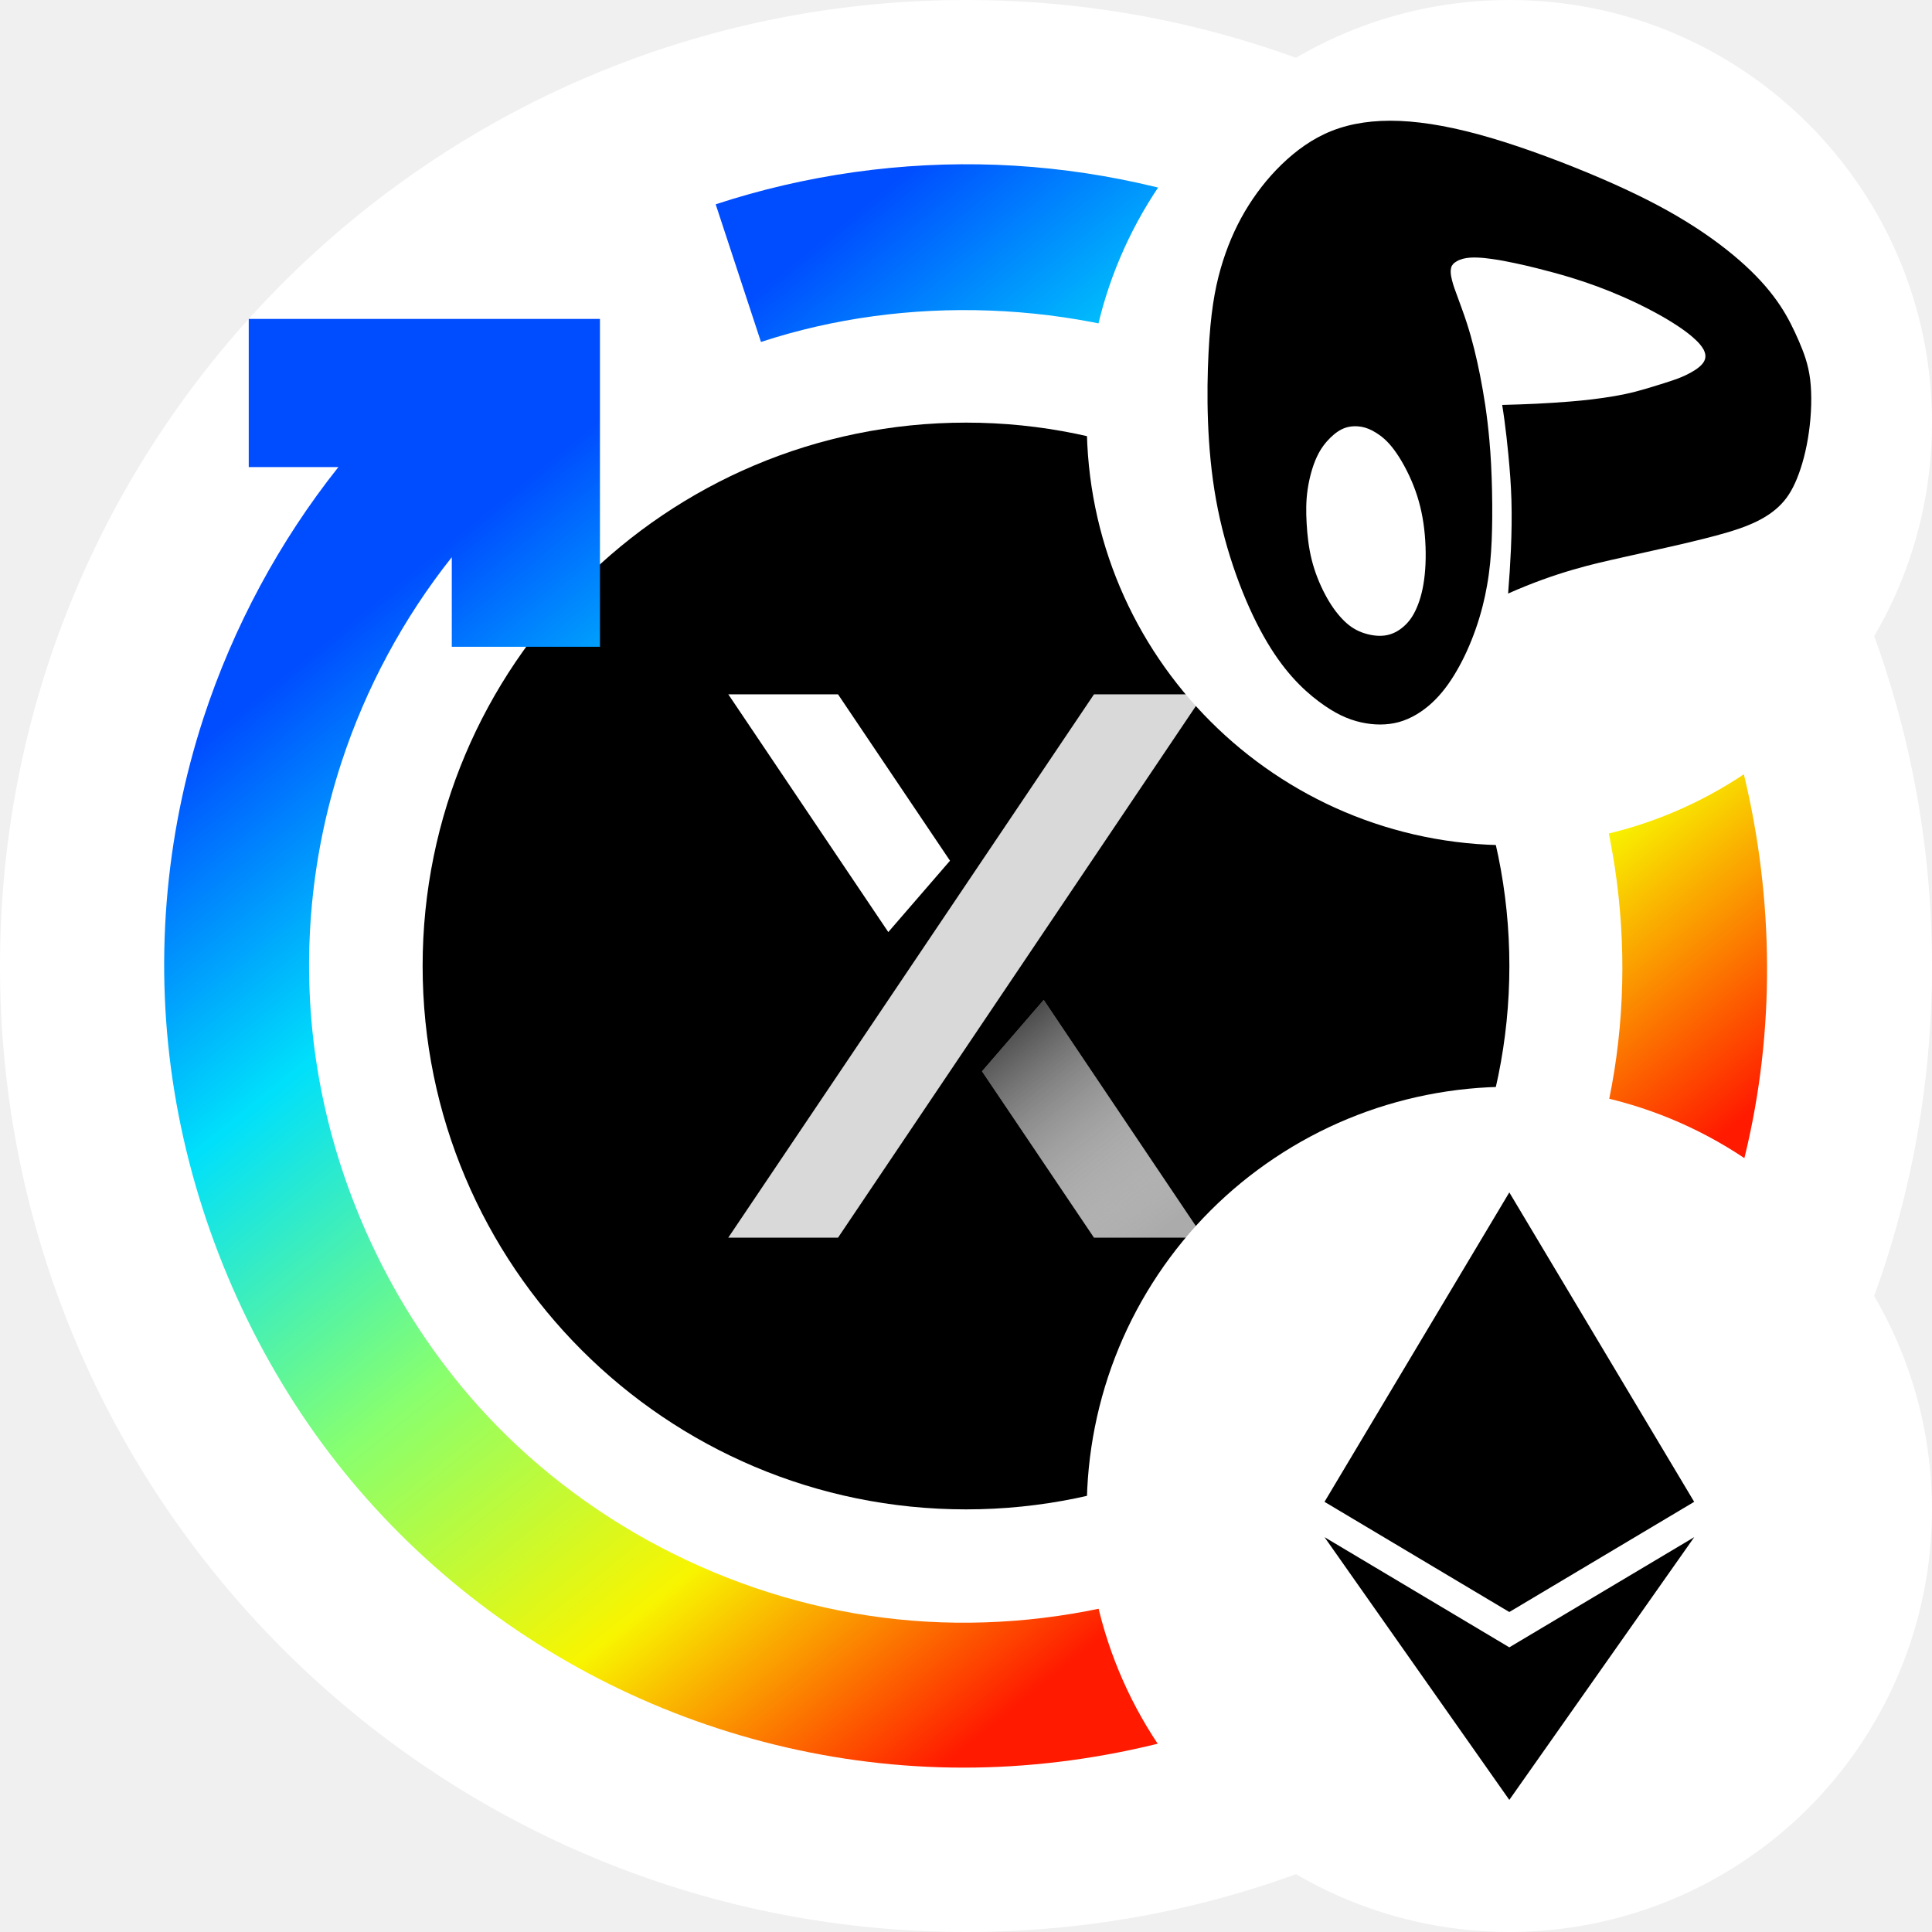
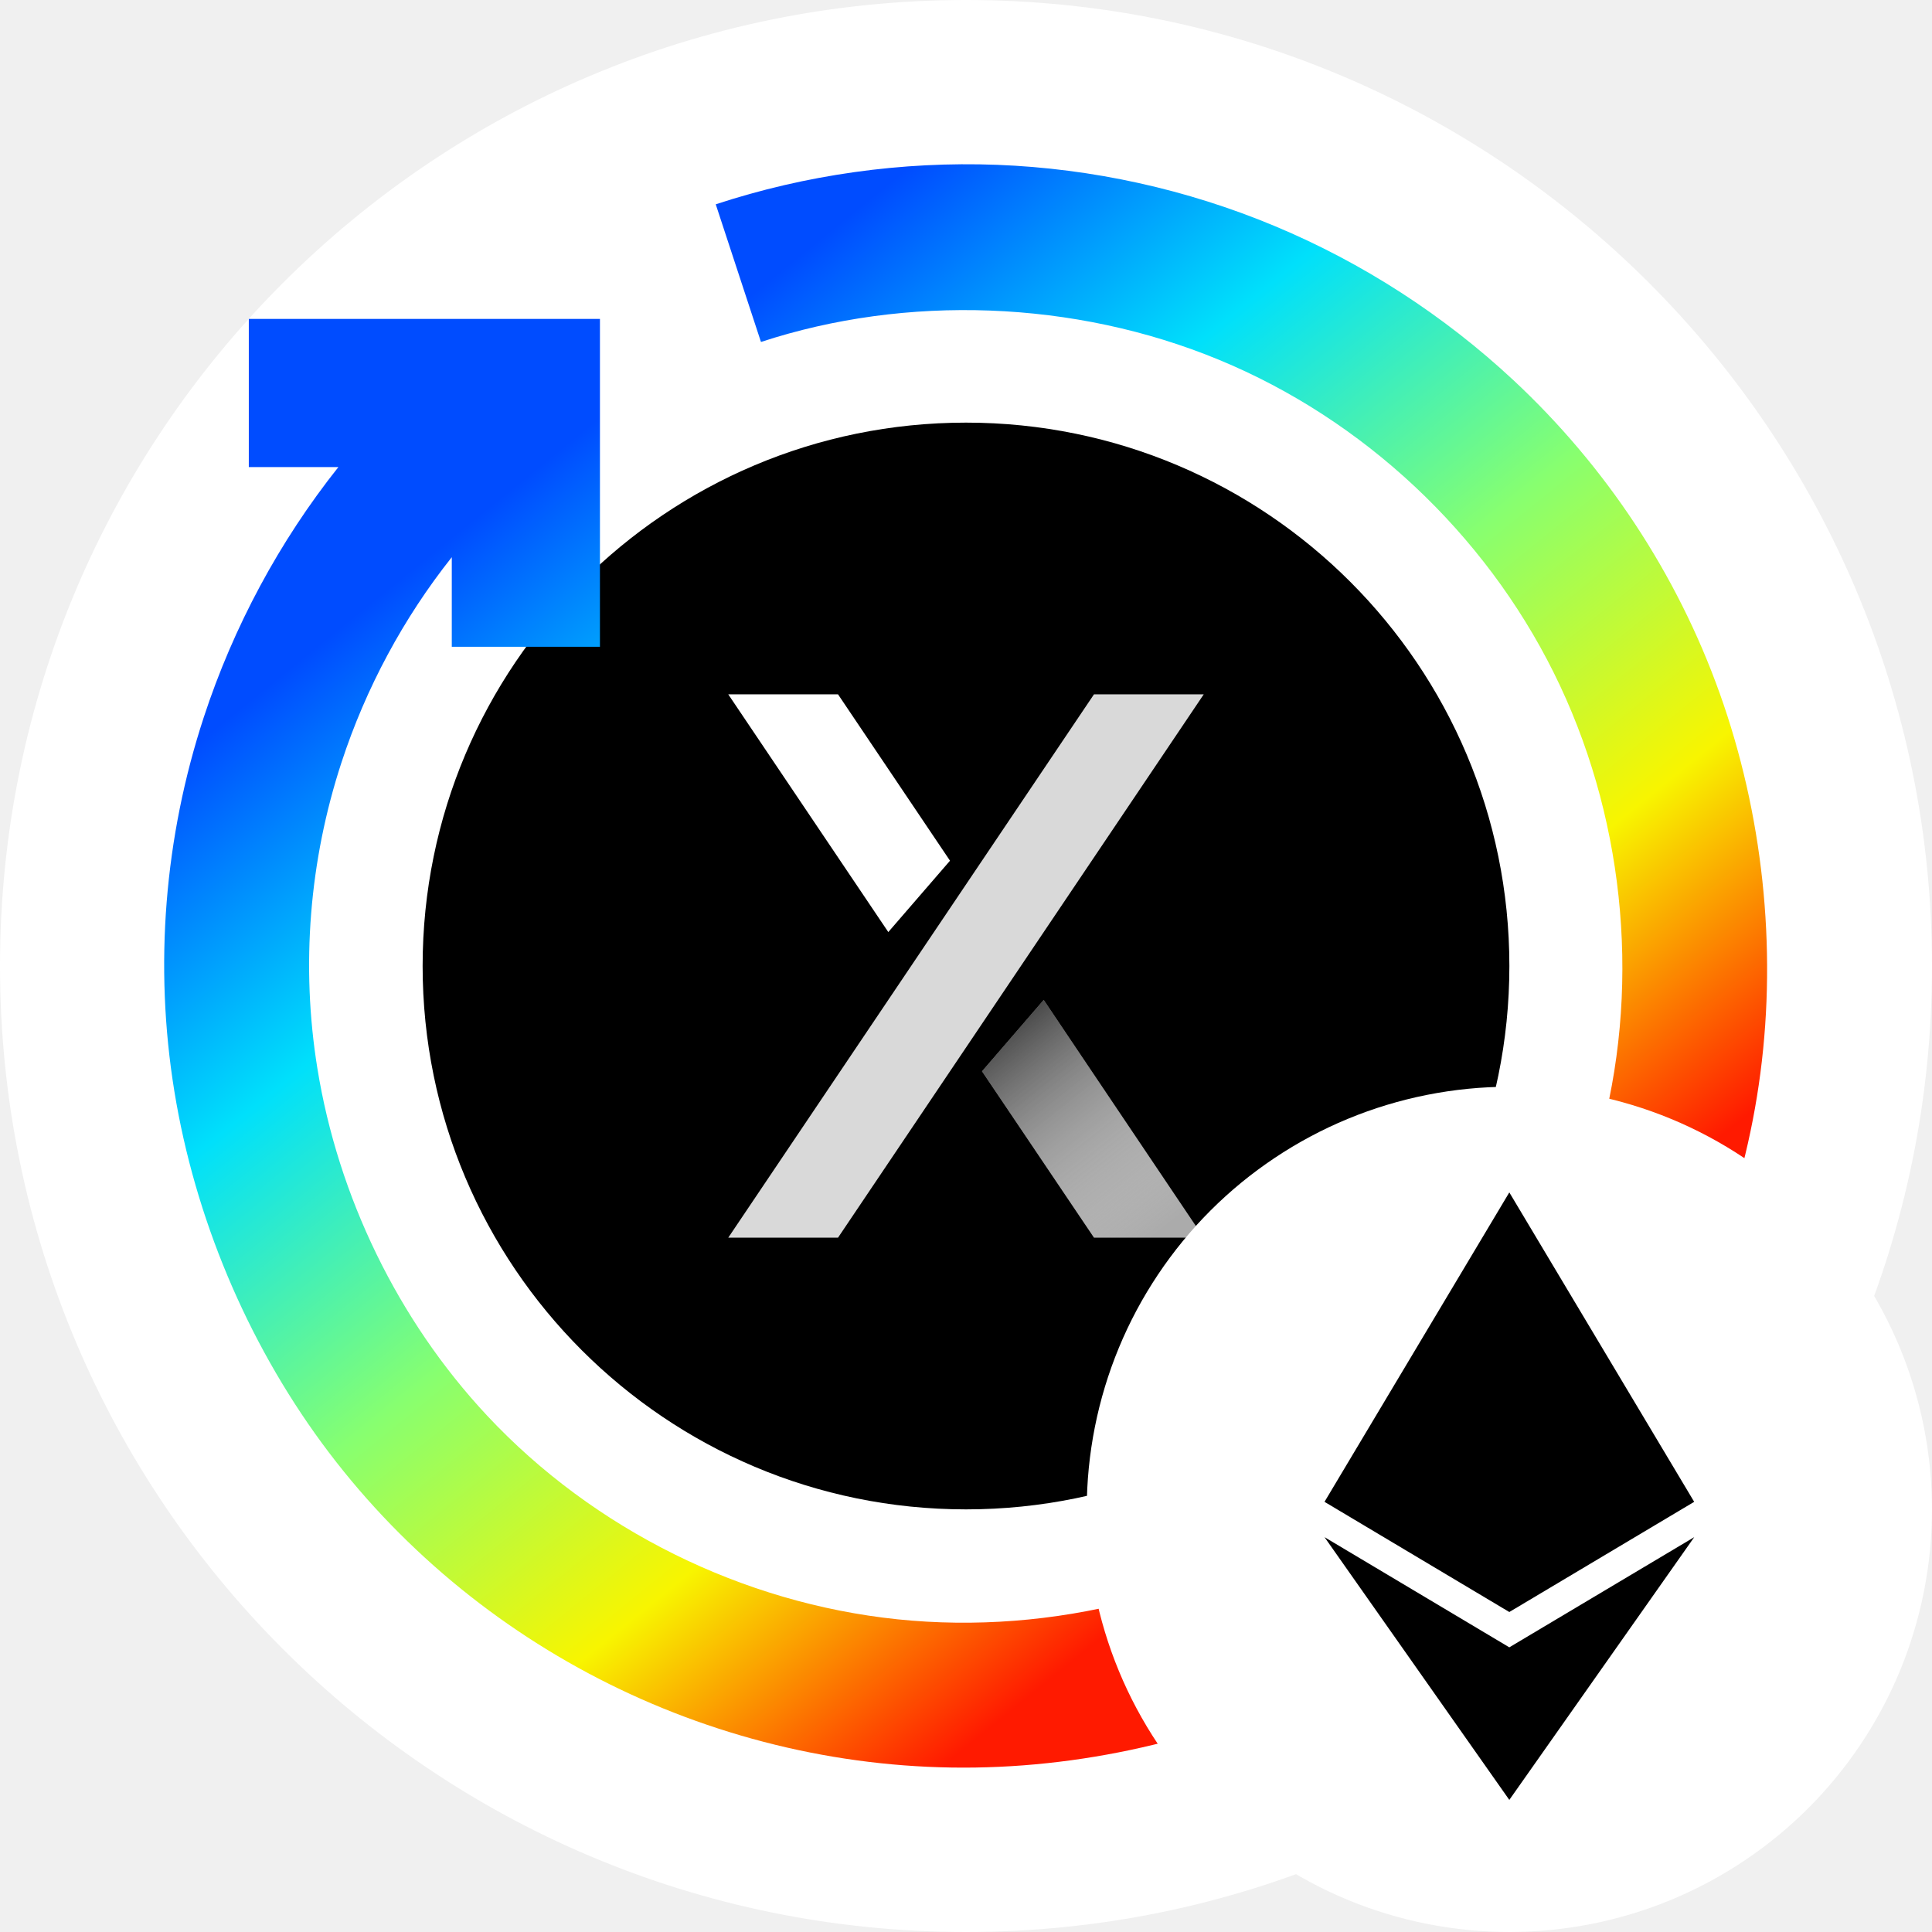
<svg xmlns="http://www.w3.org/2000/svg" width="32" height="32" viewBox="0 0 32 32" fill="none">
  <path d="M0 16C0 7.163 7.163 0 16 0V0C24.837 0 32 7.163 32 16V16C32 24.837 24.837 32 16 32V32C7.163 32 0 24.837 0 16V16Z" fill="white" />
  <g clip-path="url(#clip0_144_587985)">
    <g clip-path="url(#clip1_144_587985)">
      <path d="M25 16C25 20.971 20.971 25 16 25C11.029 25 7 20.971 7 16C7 11.029 11.029 7 16 7C20.971 7 25 11.029 25 16Z" fill="black" />
-       <path fill-rule="evenodd" clip-rule="evenodd" d="M18.12 20.5H19.937L17.287 16.562L16.265 17.744L18.12 20.5Z" fill="#ABABAB" />
-       <path fill-rule="evenodd" clip-rule="evenodd" d="M18.12 20.5H19.937L17.287 16.562L16.265 17.744L18.12 20.5Z" fill="url(#paint0_linear_144_587985)" fill-opacity="0.7" />
-       <path fill-rule="evenodd" clip-rule="evenodd" d="M13.88 11.5H12.063L14.713 15.438L15.735 14.256L13.88 11.5Z" fill="white" />
+       <path fill-rule="evenodd" clip-rule="evenodd" d="M18.12 20.5H19.938L17.287 16.562L16.265 17.744L18.12 20.5Z" fill="#ABABAB" />
+       <path fill-rule="evenodd" clip-rule="evenodd" d="M18.12 20.5H19.938L17.287 16.562L16.265 17.744L18.12 20.5Z" fill="url(#paint0_linear_144_587985)" fill-opacity="0.7" />
+       <path fill-rule="evenodd" clip-rule="evenodd" d="M13.88 11.5H12.062L14.713 15.438L15.735 14.256L13.88 11.5Z" fill="white" />
      <path d="M19.938 11.5H18.12L12.062 20.5H13.88L19.938 11.5Z" fill="#D9D9D9" />
    </g>
  </g>
-   <path fill-rule="evenodd" clip-rule="evenodd" d="M11.854 3.384C13.345 2.894 14.938 2.67 16.516 2.73C18.094 2.791 19.658 3.136 21.113 3.744C22.568 4.352 23.915 5.223 25.067 6.298C26.591 7.719 27.775 9.498 28.485 11.487C29.195 13.476 29.431 15.676 29.157 17.771C28.884 19.866 28.1 21.855 26.914 23.566C25.728 25.277 24.14 26.708 22.274 27.7C20.409 28.692 18.266 29.244 16.154 29.276C14.041 29.308 11.959 28.82 10.095 27.895C8.23 26.97 6.583 25.606 5.332 23.904C4.081 22.201 3.227 20.159 2.888 18.075C2.549 15.991 2.725 13.865 3.374 11.881C3.866 10.382 4.628 8.964 5.605 7.736H4.12V5.282H9.937V10.713H7.483V9.229C6.683 10.236 6.058 11.397 5.656 12.626C5.124 14.251 4.981 15.995 5.256 17.697C5.598 19.814 6.589 21.865 8.066 23.446C9.834 25.336 12.299 26.554 14.866 26.821C17.432 27.087 20.099 26.403 22.217 24.929C24.335 23.454 25.905 21.19 26.542 18.69C27.179 16.189 26.884 13.452 25.735 11.142C24.586 8.832 22.583 6.948 20.189 5.959C17.794 4.969 15.007 4.874 12.604 5.664L11.854 3.384Z" fill="url(#paint1_linear_144_587985)" />
-   <circle cx="25" cy="7" r="7" fill="white" />
-   <path fill-rule="evenodd" clip-rule="evenodd" d="M25.445 6.687C25.257 6.696 25.069 6.702 24.881 6.707C24.895 6.793 24.907 6.879 24.919 6.965C24.944 7.152 24.965 7.34 24.983 7.528C24.995 7.654 25.006 7.78 25.015 7.906C25.024 8.031 25.03 8.156 25.034 8.281C25.042 8.551 25.037 8.821 25.026 9.091C25.015 9.338 24.999 9.585 24.979 9.831C25.782 9.474 26.394 9.339 26.851 9.238L26.857 9.236C27.595 9.073 27.924 8.998 28.214 8.925C28.503 8.853 28.751 8.783 28.957 8.699C29.164 8.615 29.328 8.516 29.457 8.395C29.587 8.274 29.681 8.13 29.764 7.925C29.848 7.719 29.92 7.453 29.961 7.158C30.003 6.864 30.013 6.541 29.982 6.285C29.95 6.029 29.877 5.84 29.795 5.649C29.712 5.459 29.621 5.266 29.485 5.061C29.348 4.855 29.166 4.636 28.908 4.399C28.65 4.162 28.317 3.908 27.924 3.667C27.531 3.425 27.077 3.195 26.515 2.953C25.952 2.711 25.28 2.457 24.698 2.285C24.115 2.113 23.62 2.022 23.187 2.003C22.754 1.985 22.382 2.04 22.06 2.167C21.738 2.294 21.465 2.495 21.227 2.725C20.99 2.955 20.789 3.215 20.62 3.501C20.452 3.787 20.318 4.1 20.217 4.452C20.117 4.804 20.05 5.194 20.017 5.846C19.984 6.499 19.985 7.412 20.142 8.28C20.298 9.147 20.61 9.969 20.929 10.536C21.247 11.103 21.571 11.414 21.841 11.617C22.111 11.82 22.326 11.915 22.542 11.964C22.757 12.012 22.973 12.014 23.173 11.959C23.372 11.903 23.555 11.79 23.714 11.645C23.873 11.499 24.007 11.32 24.127 11.112C24.248 10.905 24.355 10.667 24.44 10.425C24.486 10.296 24.525 10.164 24.559 10.031C24.586 9.924 24.609 9.817 24.628 9.709C24.651 9.583 24.668 9.457 24.681 9.33C24.693 9.205 24.702 9.08 24.707 8.954C24.712 8.828 24.715 8.702 24.716 8.576C24.718 8.28 24.712 7.984 24.697 7.688C24.69 7.556 24.681 7.423 24.669 7.291C24.652 7.098 24.629 6.905 24.601 6.713C24.576 6.548 24.547 6.383 24.515 6.219C24.457 5.928 24.388 5.638 24.297 5.356C24.271 5.275 24.243 5.195 24.214 5.115C24.19 5.047 24.165 4.98 24.14 4.912C24.123 4.865 24.106 4.819 24.089 4.772C24.074 4.728 24.06 4.684 24.049 4.638C24.038 4.596 24.03 4.552 24.028 4.507C24.028 4.496 24.028 4.484 24.029 4.472C24.03 4.46 24.032 4.448 24.035 4.436C24.038 4.425 24.042 4.413 24.047 4.403C24.053 4.393 24.06 4.383 24.068 4.374C24.084 4.355 24.106 4.341 24.128 4.328C24.16 4.309 24.195 4.296 24.231 4.286C24.308 4.266 24.39 4.263 24.47 4.266C24.552 4.269 24.634 4.278 24.716 4.29C24.84 4.307 24.962 4.331 25.085 4.357C25.209 4.383 25.334 4.412 25.457 4.443C25.645 4.49 25.833 4.541 26.018 4.597C26.309 4.686 26.595 4.791 26.873 4.913C27.064 4.996 27.251 5.087 27.434 5.187C27.557 5.254 27.677 5.325 27.794 5.403C27.873 5.455 27.95 5.511 28.022 5.572C28.07 5.613 28.117 5.656 28.158 5.705C28.169 5.718 28.18 5.732 28.19 5.747C28.2 5.762 28.209 5.777 28.218 5.792C28.226 5.808 28.233 5.825 28.238 5.842C28.243 5.859 28.247 5.876 28.247 5.894C28.248 5.911 28.245 5.929 28.241 5.945C28.236 5.962 28.23 5.977 28.221 5.992C28.202 6.024 28.176 6.051 28.148 6.075C28.105 6.112 28.057 6.142 28.008 6.169C27.961 6.196 27.913 6.219 27.864 6.24C27.816 6.261 27.766 6.279 27.716 6.296C27.664 6.314 27.613 6.331 27.561 6.347C27.484 6.372 27.406 6.396 27.328 6.419C27.25 6.442 27.171 6.465 27.092 6.486C26.976 6.516 26.857 6.541 26.739 6.561C26.617 6.582 26.496 6.599 26.374 6.614C26.25 6.629 26.126 6.641 26.002 6.651C25.817 6.666 25.631 6.678 25.445 6.687ZM22.279 7.087C22.365 7.057 22.46 7.054 22.546 7.068C22.631 7.083 22.707 7.115 22.794 7.169C22.882 7.224 22.98 7.301 23.09 7.449C23.201 7.597 23.323 7.817 23.412 8.043C23.502 8.27 23.559 8.504 23.589 8.759C23.619 9.014 23.622 9.29 23.598 9.518C23.575 9.746 23.526 9.927 23.466 10.065C23.407 10.204 23.337 10.3 23.25 10.376C23.163 10.453 23.058 10.51 22.936 10.526C22.813 10.543 22.673 10.518 22.553 10.473C22.433 10.427 22.334 10.359 22.235 10.255C22.135 10.152 22.035 10.012 21.946 9.842C21.856 9.672 21.776 9.473 21.726 9.271C21.675 9.068 21.653 8.862 21.642 8.669C21.631 8.477 21.631 8.298 21.658 8.11C21.685 7.922 21.739 7.724 21.807 7.576C21.875 7.427 21.956 7.328 22.035 7.25C22.115 7.172 22.193 7.117 22.279 7.087Z" fill="black" />
+   <path fill-rule="evenodd" clip-rule="evenodd" d="M11.855 3.384C13.345 2.894 14.938 2.67 16.516 2.73C18.095 2.791 19.658 3.136 21.113 3.744C22.569 4.352 23.915 5.223 25.068 6.298C26.592 7.719 27.775 9.498 28.485 11.487C29.195 13.476 29.432 15.676 29.158 17.771C28.884 19.866 28.1 21.855 26.914 23.566C25.728 25.277 24.14 26.708 22.275 27.7C20.41 28.692 18.267 29.244 16.154 29.276C14.042 29.308 11.96 28.82 10.095 27.895C8.231 26.97 6.584 25.606 5.333 23.904C4.082 22.201 3.227 20.159 2.888 18.075C2.549 15.991 2.725 13.865 3.375 11.881C3.866 10.382 4.628 8.964 5.605 7.736H4.121V5.282H9.937V10.713H7.483V9.229C6.683 10.236 6.059 11.397 5.657 12.626C5.124 14.251 4.981 15.995 5.257 17.697C5.599 19.814 6.589 21.865 8.067 23.446C9.834 25.336 12.3 26.554 14.866 26.821C17.432 27.087 20.099 26.403 22.218 24.929C24.336 23.454 25.905 21.19 26.542 18.69C27.179 16.189 26.884 13.452 25.735 11.142C24.587 8.832 22.584 6.948 20.189 5.959C17.795 4.969 15.008 4.874 12.604 5.664L11.855 3.384Z" fill="url(#paint1_linear_144_587985)" />
  <path fill-rule="evenodd" clip-rule="evenodd" d="M32 25C32 24.084 31.818 23.168 31.467 22.321C31.117 21.475 30.598 20.698 29.95 20.05C29.302 19.402 28.525 18.883 27.679 18.533C26.832 18.182 25.916 18 25 18C24.084 18 23.168 18.182 22.321 18.533C21.475 18.883 20.698 19.402 20.05 20.05C19.402 20.698 18.883 21.475 18.533 22.321C18.182 23.168 18 24.084 18 25C18 25.916 18.182 26.832 18.533 27.679C18.883 28.525 19.402 29.302 20.05 29.95C20.698 30.598 21.475 31.117 22.321 31.467C23.168 31.818 24.084 32 25 32C25.916 32 26.832 31.818 27.679 31.467C28.525 31.117 29.302 30.598 29.95 29.95C30.598 29.302 31.117 28.525 31.467 27.679C31.818 26.832 32 25.916 32 25Z" fill="white" />
  <path fill-rule="evenodd" clip-rule="evenodd" d="M21.938 24.875L24.999 19.75L28.061 24.875L24.999 26.7L21.938 24.875ZM24.999 29.812L21.938 25.46L24.999 27.285L28.062 25.46L24.999 29.812Z" fill="black" />
  <defs>
-     <linearGradient id="paint0_linear_144_587985" x1="16.605" y1="16.964" x2="19.283" y2="20.35" gradientUnits="userSpaceOnUse">
+     <linearGradient id="paint0_linear_144_587985" x1="16.606" y1="16.964" x2="19.284" y2="20.35" gradientUnits="userSpaceOnUse">
      <stop stop-color="#171717" />
      <stop offset="1" stop-color="white" stop-opacity="0" />
    </linearGradient>
-     <linearGradient id="paint1_linear_144_587985" x1="2.043" y1="13.297" x2="15.222" y2="29.576" gradientUnits="userSpaceOnUse">
+     <linearGradient id="paint1_linear_144_587985" x1="2.044" y1="13.297" x2="15.222" y2="29.576" gradientUnits="userSpaceOnUse">
      <stop stop-color="#004CFF" />
      <stop offset="0.252" stop-color="#00E0FB" />
      <stop offset="0.506" stop-color="#87FF70" />
      <stop offset="0.755" stop-color="#F8F500" />
      <stop offset="1" stop-color="#FF1A00" />
    </linearGradient>
    <clipPath id="clip0_144_587985">
      <rect width="18" height="18" fill="white" transform="translate(7 7)" />
    </clipPath>
    <clipPath id="clip1_144_587985">
      <rect width="18" height="18" fill="white" transform="translate(7 7)" />
    </clipPath>
  </defs>
</svg>
